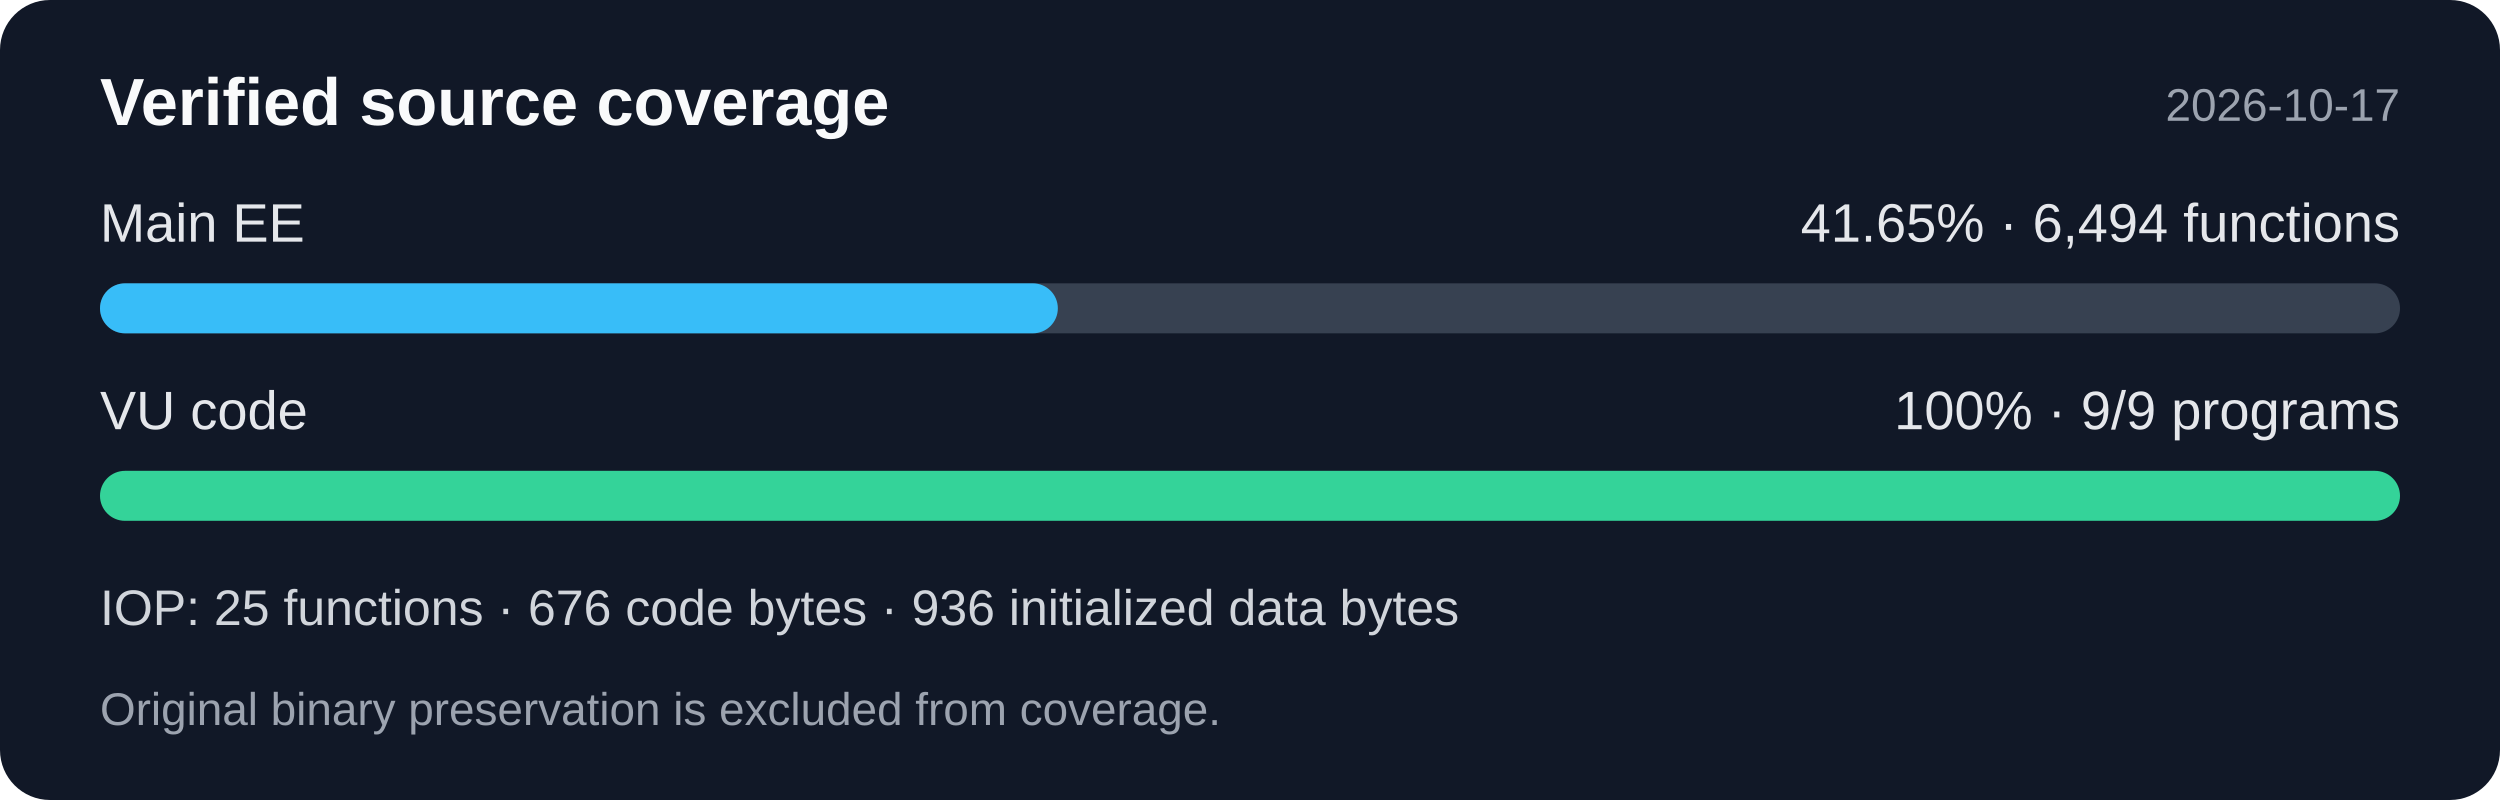
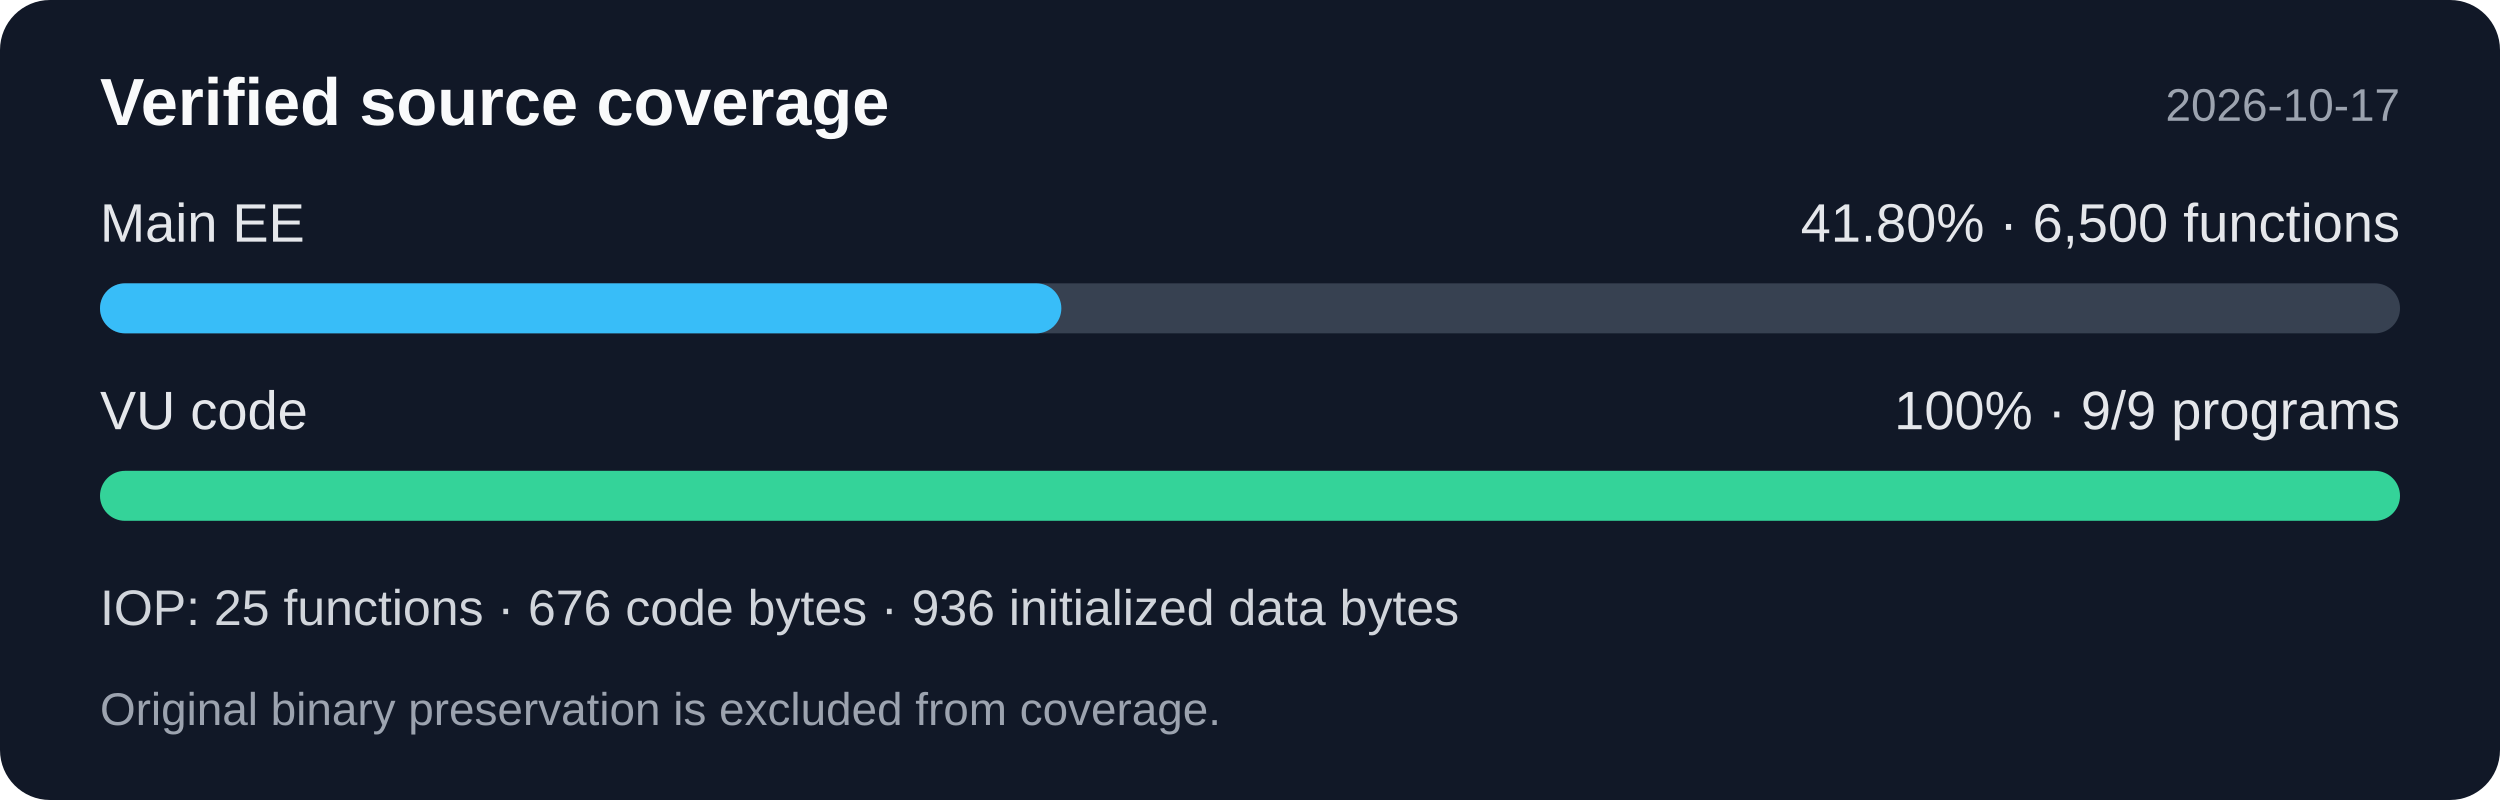
<svg xmlns="http://www.w3.org/2000/svg" width="600" height="192" viewBox="0 0 600 192" role="img" aria-labelledby="title desc">
  <rect width="600" height="192" rx="12" fill="#111827" />
  <g font-family="Segoe UI,Arial,sans-serif">
    <text x="24" y="30" fill="#f9fafb" font-size="16" font-weight="600">Verified source coverage</text>
    <text x="576" y="29" fill="#9ca3af" font-size="11" text-anchor="end">2026-10-17</text>
    <text x="24" y="58" fill="#e5e7eb" font-size="13">Main EE</text>
-     <text x="576" y="58" fill="#e5e7eb" font-size="13" text-anchor="end">41.65% · 6,494 functions</text>
+     <text x="576" y="58" fill="#e5e7eb" font-size="13" text-anchor="end">41.80% · 6,500 functions</text>
    <rect x="24" y="68" width="552" height="12" rx="6" fill="#374151" />
-     <rect x="24" y="68" width="229.882" height="12" rx="6" fill="#38bdf8" />
+     <rect x="24" y="68" width="230.724" height="12" rx="6" fill="#38bdf8" />
    <text x="24" y="103" fill="#e5e7eb" font-size="13">VU code</text>
    <text x="576" y="103" fill="#e5e7eb" font-size="13" text-anchor="end">100% · 9/9 programs</text>
    <rect x="24" y="113" width="552" height="12" rx="6" fill="#34d399" />
    <text x="24" y="150" fill="#d1d5db" font-size="12">IOP: 25 functions · 676 code bytes · 936 initialized data bytes</text>
    <text x="24" y="174" fill="#9ca3af" font-size="11">Original binary preservation is excluded from coverage.</text>
  </g>
</svg>
